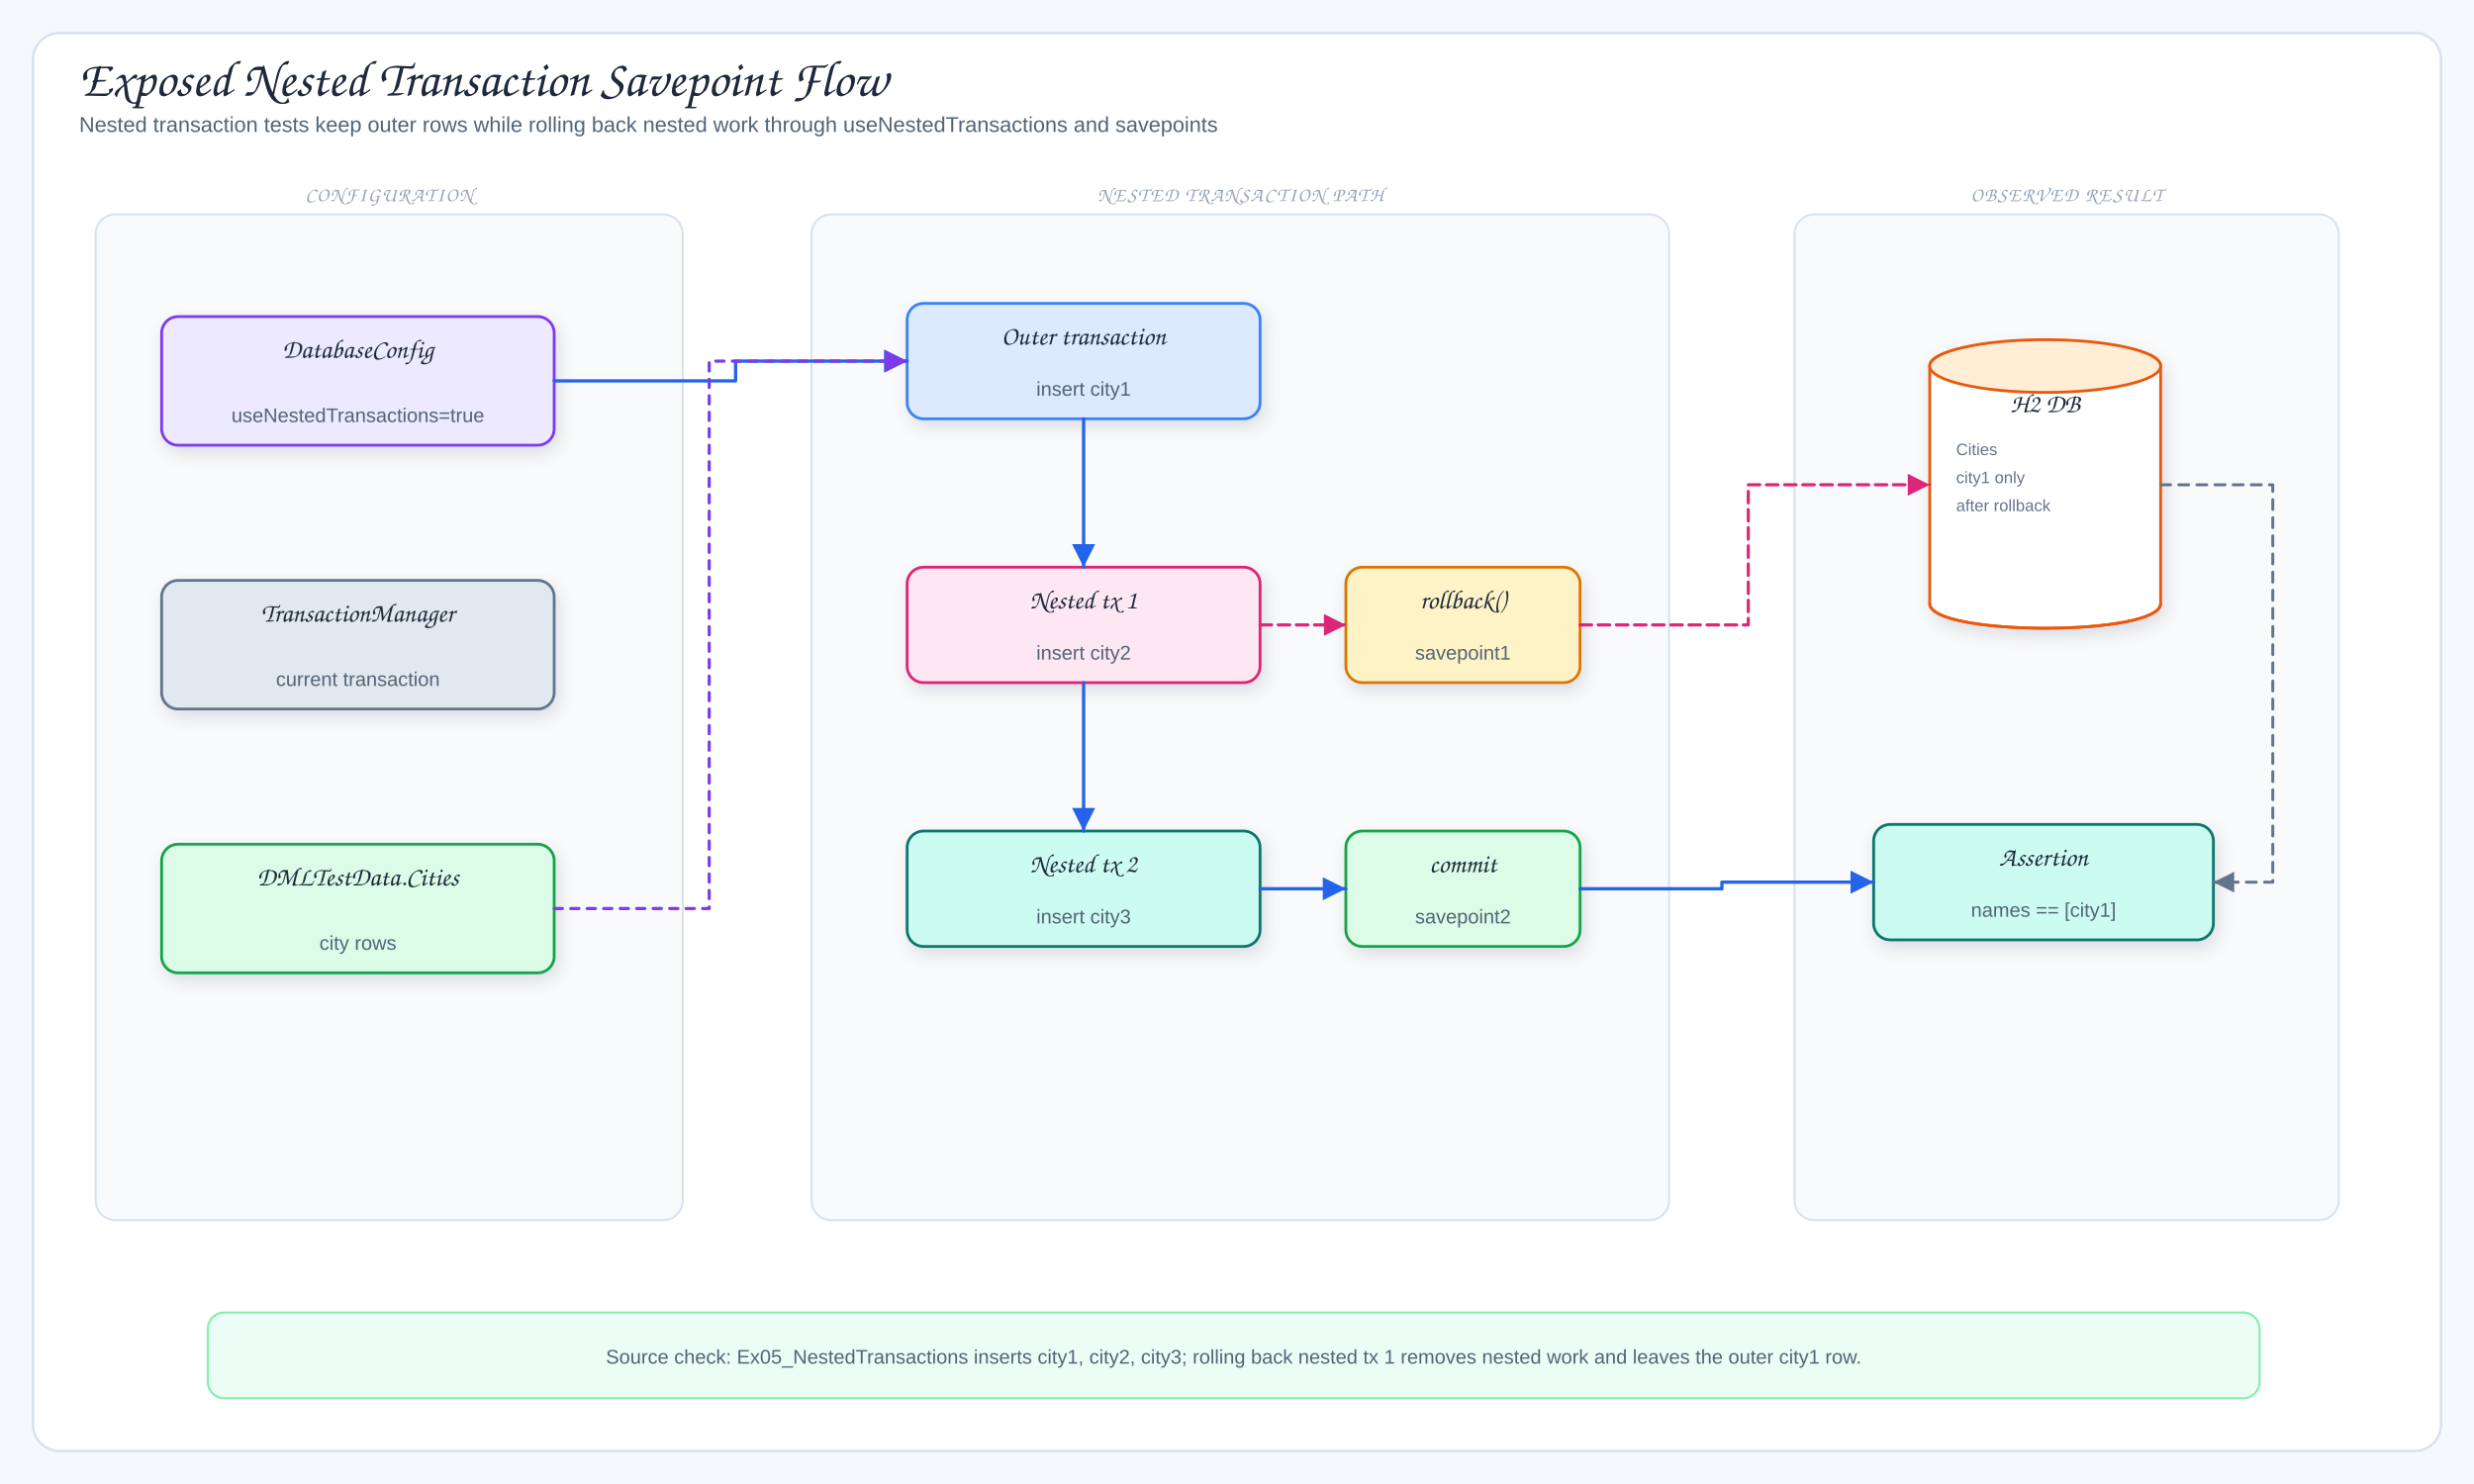
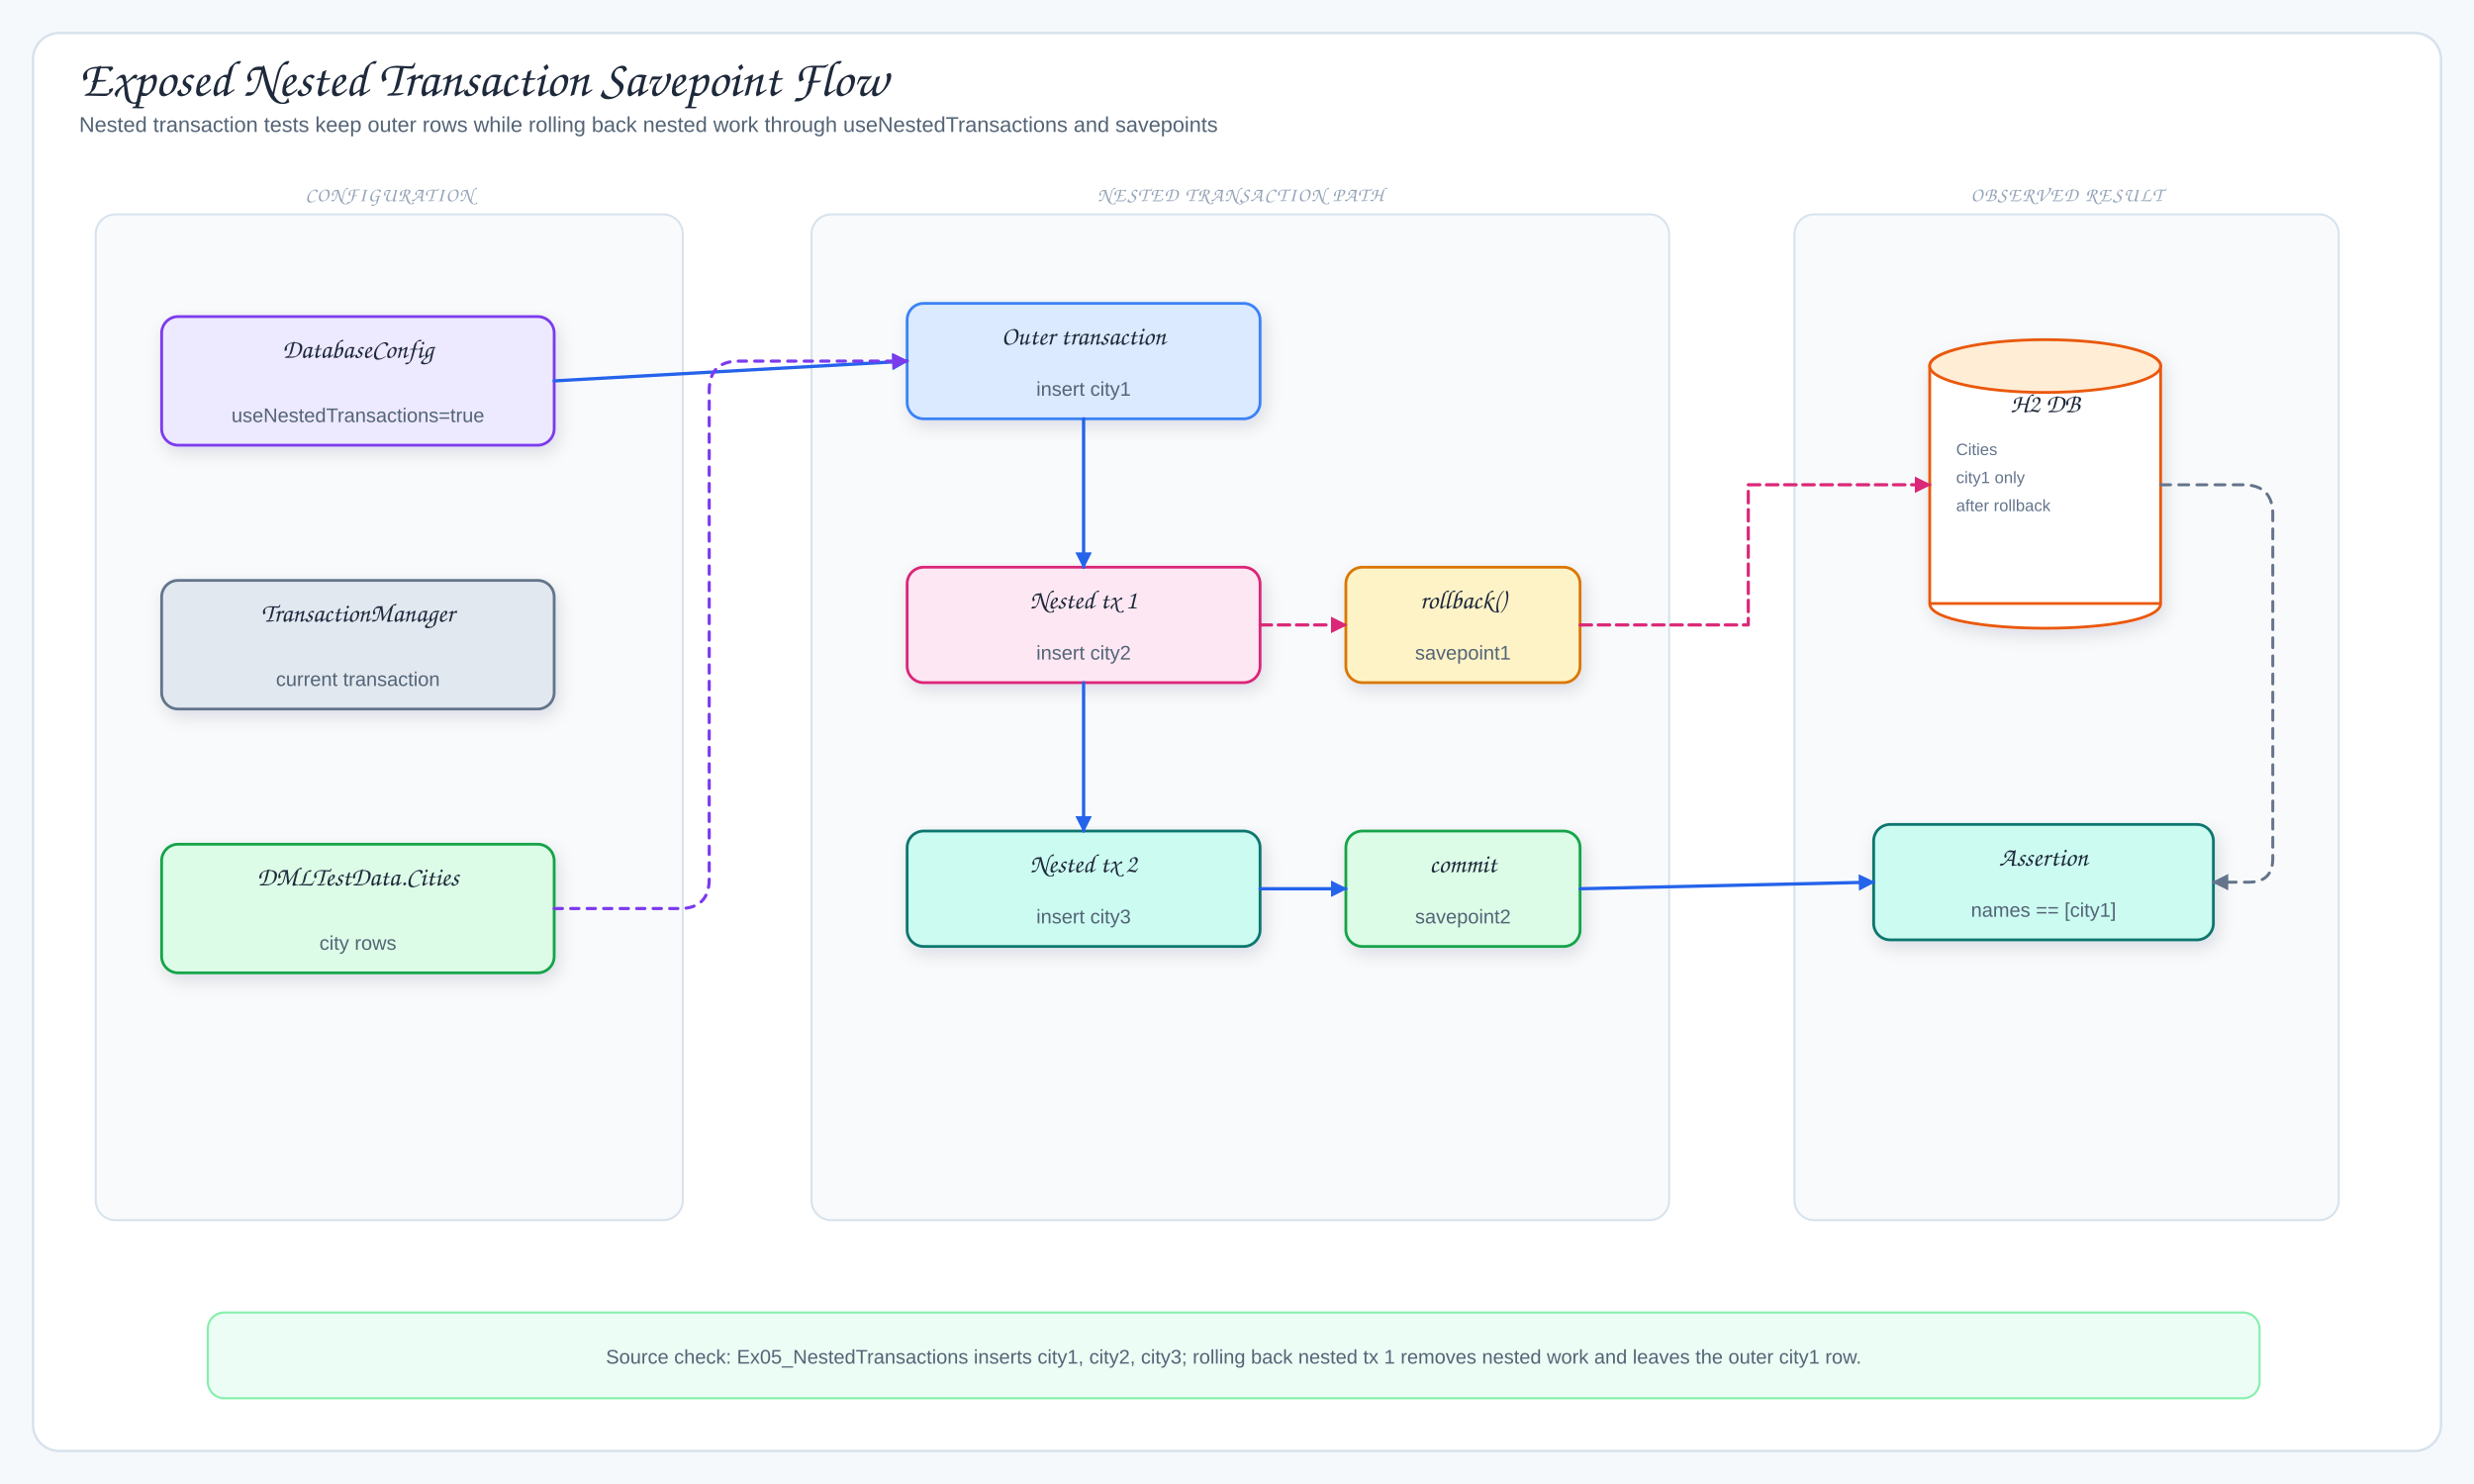
<svg xmlns="http://www.w3.org/2000/svg" viewBox="0 0 1500 900" width="1500" height="900" role="img" aria-label="Exposed Nested Transaction Savepoint Flow">
  <defs>
    <filter id="shadow" x="-10%" y="-10%" width="120%" height="130%">
      <feDropShadow dx="2" dy="4" stdDeviation="5" flood-color="#1f2937" flood-opacity="0.12" />
    </filter>
-     <marker id="arrow" markerWidth="9" markerHeight="9" refX="8" refY="4.5" orient="auto">
-       <path d="M1,1 L8,4.5 L1,8 Z" fill="#64748b" />
+     <marker id="arrow" markerUnits="userSpaceOnUse" markerWidth="10" markerHeight="10" refX="9" refY="5" orient="auto">
+       <path d="M 0 0 L 10 5 L 0 10 Z" fill="#64748b" />
    </marker>
-     <marker id="arrowBlue" markerWidth="9" markerHeight="9" refX="8" refY="4.5" orient="auto">
-       <path d="M1,1 L8,4.5 L1,8 Z" fill="#2563eb" />
+     <marker id="arrowBlue" markerUnits="userSpaceOnUse" markerWidth="10" markerHeight="10" refX="9" refY="5" orient="auto">
+       <path d="M 0 0 L 10 5 L 0 10 Z" fill="#2563eb" />
    </marker>
-     <marker id="arrowPurple" markerWidth="9" markerHeight="9" refX="8" refY="4.5" orient="auto">
-       <path d="M1,1 L8,4.5 L1,8 Z" fill="#7c3aed" />
+     <marker id="arrowPurple" markerUnits="userSpaceOnUse" markerWidth="10" markerHeight="10" refX="9" refY="5" orient="auto">
+       <path d="M 0 0 L 10 5 L 0 10 Z" fill="#7c3aed" />
    </marker>
-     <marker id="arrowOrange" markerWidth="9" markerHeight="9" refX="8" refY="4.5" orient="auto">
-       <path d="M1,1 L8,4.5 L1,8 Z" fill="#ea580c" />
+     <marker id="arrowOrange" markerUnits="userSpaceOnUse" markerWidth="10" markerHeight="10" refX="9" refY="5" orient="auto">
+       <path d="M 0 0 L 10 5 L 0 10 Z" fill="#ea580c" />
    </marker>
-     <marker id="arrowPink" markerWidth="9" markerHeight="9" refX="8" refY="4.5" orient="auto">
-       <path d="M1,1 L8,4.5 L1,8 Z" fill="#db2777" />
+     <marker id="arrowPink" markerUnits="userSpaceOnUse" markerWidth="10" markerHeight="10" refX="9" refY="5" orient="auto">
+       <path d="M 0 0 L 10 5 L 0 10 Z" fill="#db2777" />
    </marker>
    <style>
.canvas{fill:#f6f9fc}.frame{fill:#fff;stroke:#d7e2ec;stroke-width:1.5}
.title{font-family:"Architects Daughter","Comic Sans MS",cursive;font-size:31px;fill:#1e293b}
.subtitle,.detail{font-family:"Comic Mono","Comic Sans MS","Comic Sans","Comic Neue",Arial,sans-serif;fill:#536476}
.subtitle{font-size:13px}.detail{font-size:12px}.tiny{font-family:"Comic Mono","Comic Sans MS","Comic Sans","Comic Neue",Arial,sans-serif;font-size:10px;fill:#64748b}
.label{font-family:"Architects Daughter","Comic Sans MS",cursive;font-size:16px;fill:#1e293b}
.panelTitle{font-family:"Architects Daughter","Comic Sans MS",cursive;font-size:12px;letter-spacing:.08em;fill:#94a3b8}
.card{stroke-width:1.7;filter:url(#shadow)}.panel{fill:#f8fafc;stroke:#d7e2ec;stroke-width:1.2}
.arrow{fill:none;stroke:#2563eb;stroke-width:2;stroke-linecap:round;stroke-linejoin:round;marker-end:url(#arrowBlue)}
.runtimeUse{fill:none;stroke:#7c3aed;stroke-width:1.9;stroke-dasharray:5 5;stroke-linecap:round;stroke-linejoin:round;marker-end:url(#arrowPurple)}
.dbUse{fill:none;stroke:#ea580c;stroke-width:2;stroke-linecap:round;stroke-linejoin:round;marker-end:url(#arrowOrange)}
.savepoint{fill:none;stroke:#db2777;stroke-width:1.9;stroke-dasharray:7 4;stroke-linecap:round;stroke-linejoin:round;marker-end:url(#arrowPink)}
.returnLine{fill:none;stroke:#64748b;stroke-width:1.8;stroke-dasharray:6 5;stroke-linecap:round;stroke-linejoin:round;marker-end:url(#arrow)}
.lifeline{stroke:#cbd5e1;stroke-width:1.5;stroke-dasharray:5 6}
</style>
  </defs>
  <rect width="1500" height="900" class="canvas" />
  <rect x="20" y="20" width="1460" height="860" rx="16" class="frame" />
  <text x="48" y="58" class="title">Exposed Nested Transaction Savepoint Flow</text>
  <text x="48" y="80" class="subtitle">Nested transaction tests keep outer rows while rolling back nested work through useNestedTransactions and savepoints</text>
  <rect x="58" y="130" width="356" height="610" rx="12" class="panel" />
  <text x="236" y="122" class="panelTitle" text-anchor="middle">CONFIGURATION</text>
  <rect x="98" y="192" width="238" height="78" rx="10" fill="#ede9fe" stroke="#7c3aed" class="card" />
  <text x="217" y="217" class="label" text-anchor="middle">DatabaseConfig</text>
  <text x="217" y="256" class="detail" text-anchor="middle">useNestedTransactions=true</text>
  <rect x="98" y="352" width="238" height="78" rx="10" fill="#e2e8f0" stroke="#64748b" class="card" />
  <text x="217" y="377" class="label" text-anchor="middle">TransactionManager</text>
  <text x="217" y="416" class="detail" text-anchor="middle">current transaction</text>
  <rect x="98" y="512" width="238" height="78" rx="10" fill="#dcfce7" stroke="#16a34a" class="card" />
  <text x="217" y="537" class="label" text-anchor="middle">DMLTestData.Cities</text>
  <text x="217" y="576" class="detail" text-anchor="middle">city rows</text>
  <rect x="492" y="130" width="520" height="610" rx="12" class="panel" />
  <text x="752" y="122" class="panelTitle" text-anchor="middle">NESTED TRANSACTION PATH</text>
  <rect x="550" y="184" width="214" height="70" rx="10" fill="#dbeafe" stroke="#3b82f6" class="card" />
  <text x="657" y="209" class="label" text-anchor="middle">Outer transaction</text>
  <text x="657" y="240" class="detail" text-anchor="middle">insert city1</text>
  <rect x="550" y="344" width="214" height="70" rx="10" fill="#fce7f3" stroke="#db2777" class="card" />
  <text x="657" y="369" class="label" text-anchor="middle">Nested tx 1</text>
  <text x="657" y="400" class="detail" text-anchor="middle">insert city2</text>
  <rect x="550" y="504" width="214" height="70" rx="10" fill="#ccfbf1" stroke="#0f766e" class="card" />
  <text x="657" y="529" class="label" text-anchor="middle">Nested tx 2</text>
  <text x="657" y="560" class="detail" text-anchor="middle">insert city3</text>
  <rect x="816" y="344" width="142" height="70" rx="10" fill="#fef3c7" stroke="#d97706" class="card" />
  <text x="887" y="369" class="label" text-anchor="middle">rollback()</text>
  <text x="887" y="400" class="detail" text-anchor="middle">savepoint1</text>
  <rect x="816" y="504" width="142" height="70" rx="10" fill="#dcfce7" stroke="#16a34a" class="card" />
  <text x="887" y="529" class="label" text-anchor="middle">commit</text>
  <text x="887" y="560" class="detail" text-anchor="middle">savepoint2</text>
  <rect x="1088" y="130" width="330" height="610" rx="12" class="panel" />
  <text x="1253" y="122" class="panelTitle" text-anchor="middle">OBSERVED RESULT</text>
  <path d="M1170,222 C1170,202 1310,202 1310,222 L1310,366 C1310,386 1170,386 1170,366 Z" fill="#fff" stroke="#ea580c" stroke-width="1.7" class="card" />
  <ellipse cx="1240" cy="222" rx="70" ry="16" fill="#ffedd5" stroke="#ea580c" stroke-width="1.7" />
-   <path d="M1170,366 C1170,386 1310,386 1310,366" fill="none" stroke="#ea580c" stroke-width="1.7" />
+   <path d="M1170,366 Q1240,366 1310,366" fill="none" stroke="#ea580c" stroke-width="1.7" />
  <text x="1240" y="250" class="label" text-anchor="middle">H2 DB</text>
  <text x="1186" y="276" class="tiny">Cities</text>
  <text x="1186" y="293" class="tiny">city1 only</text>
  <text x="1186" y="310" class="tiny">after rollback</text>
  <rect x="1136" y="500" width="206" height="70" rx="10" fill="#ccfbf1" stroke="#0f766e" class="card" />
  <text x="1239" y="525" class="label" text-anchor="middle">Assertion</text>
  <text x="1239" y="556" class="detail" text-anchor="middle">names == [city1]</text>
-   <path d="M336,231 L446,231 L446,219 L550,219" class="arrow" />
-   <path d="M336,551 L430,551 L430,219 L550,219" class="runtimeUse" />
+   <path d="M336,231 L550,219" class="arrow" />
+   <path d="M336,551 L412,551 Q430,551 430,533 L430,237 Q430,219 448,219 L550,219" class="runtimeUse" />
  <path d="M657,254 L657,344" class="arrow" />
  <path d="M657,414 L657,504" class="arrow" />
  <path d="M764,379 L816,379" class="savepoint" />
  <path d="M764,539 L816,539" class="arrow" />
  <path d="M958,379 L1060,379 L1060,294 L1170,294" class="savepoint" />
-   <path d="M958,539 L1044,539 L1044,535 L1136,535" class="arrow" />
-   <path d="M1310,294 L1378,294 L1378,535 L1342,535" class="returnLine" />
+   <path d="M958,539 L1136,535" class="arrow" />
+   <path d="M1310,294 L1360,294 Q1378,294 1378,312 L1378,520.6 Q1378,535 1363.6,535 L1342,535" class="returnLine" />
  <rect x="126" y="796" width="1244" height="52" rx="10" fill="#ecfdf5" stroke="#86efac" stroke-width="1.3" />
  <text x="748" y="827" class="detail" text-anchor="middle">Source check: Ex05_NestedTransactions inserts city1, city2, city3; rolling back nested tx 1 removes nested work and leaves the outer city1 row.</text>
</svg>
